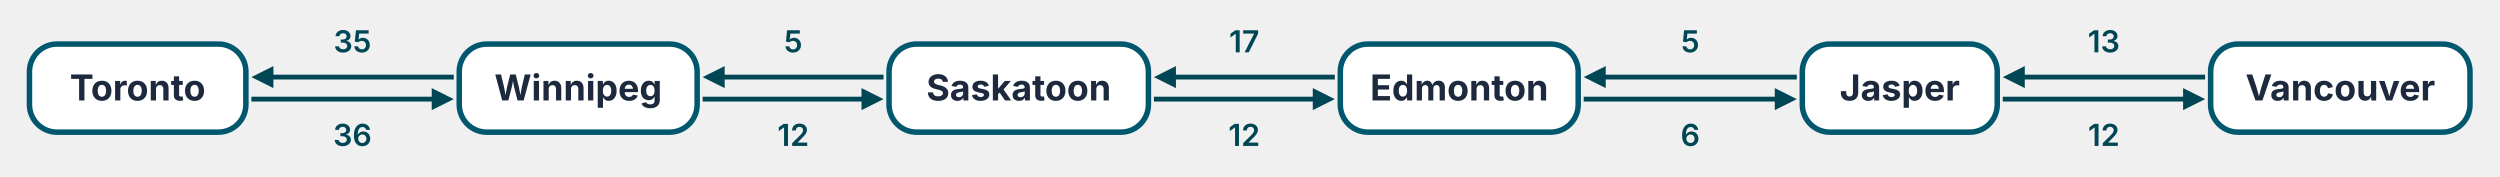
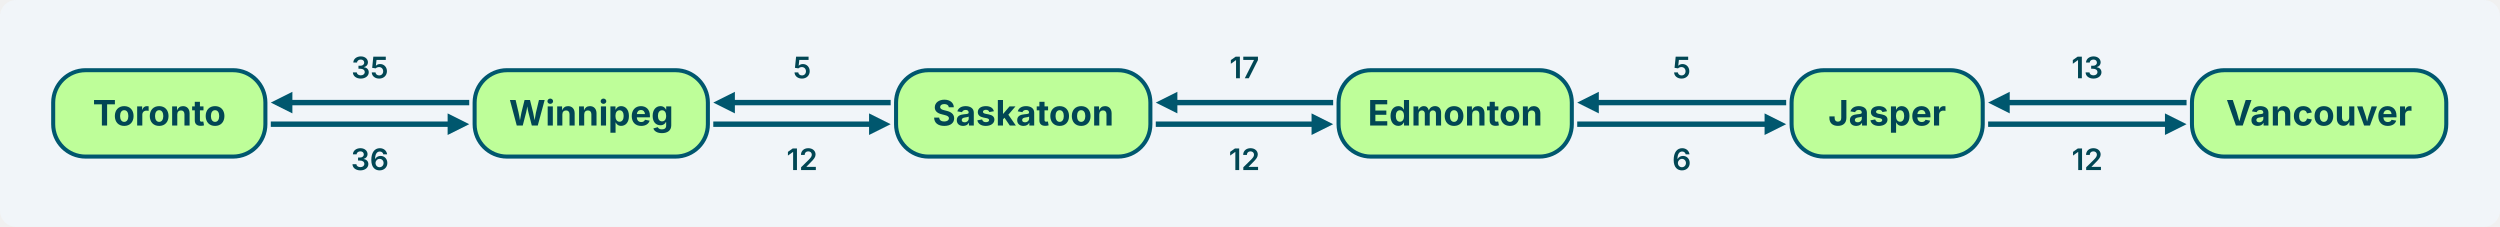
- <svg xmlns="http://www.w3.org/2000/svg" class="keep-colors" viewBox="-10 8 908 64" width="908" height="64" role="img" aria-labelledby="train-map-north-america-t train-map-north-america-d" font-family="Inter, -apple-system, BlinkMacSystemFont, 'Segoe UI', Helvetica, Arial, sans-serif">
+ <svg xmlns="http://www.w3.org/2000/svg" class="keep-colors" viewBox="-19 -2 926 84" width="926" height="84" role="img" aria-labelledby="train-map-north-america-t train-map-north-america-d" font-family="Inter, -apple-system, BlinkMacSystemFont, 'Segoe UI', Helvetica, Arial, sans-serif">
  <defs>
    <marker id="train-map-north-america-a" markerWidth="8" markerHeight="8" refX="2" refY="4" orient="auto" markerUnits="userSpaceOnUse">
-       <path class="dg-f-accent" d="M0,0 L8,4 L0,8 z" fill="#014654" />
+       <path class="dg-f-accent" d="M0,0 L8,4 L0,8 z" fill="#00576e" />
    </marker>
    <marker id="train-map-north-america-g" markerWidth="8" markerHeight="8" refX="2" refY="4" orient="auto" markerUnits="userSpaceOnUse">
      <path class="dg-f-arrow" d="M0,0 L8,4 L0,8 z" fill="#90a1b9" />
    </marker>
  </defs>
-   <line class="dg-s-accent" x1="81.3" y1="44.0" x2="148.8" y2="44.0" stroke="#014654" stroke-width="1.75" marker-end="url(#train-map-north-america-a)" />
-   <line class="dg-s-accent" x1="154.8" y1="36.0" x2="87.3" y2="36.0" stroke="#014654" stroke-width="1.75" marker-end="url(#train-map-north-america-a)" />
-   <line class="dg-s-accent" x1="245.2" y1="44.0" x2="304.9" y2="44.0" stroke="#014654" stroke-width="1.75" marker-end="url(#train-map-north-america-a)" />
-   <line class="dg-s-accent" x1="310.9" y1="36.0" x2="251.2" y2="36.0" stroke="#014654" stroke-width="1.75" marker-end="url(#train-map-north-america-a)" />
-   <line class="dg-s-accent" x1="409.1" y1="44.0" x2="468.8" y2="44.0" stroke="#014654" stroke-width="1.75" marker-end="url(#train-map-north-america-a)" />
-   <line class="dg-s-accent" x1="474.8" y1="36.0" x2="415.1" y2="36.0" stroke="#014654" stroke-width="1.75" marker-end="url(#train-map-north-america-a)" />
-   <line class="dg-s-accent" x1="565.2" y1="44.0" x2="636.6" y2="44.0" stroke="#014654" stroke-width="1.75" marker-end="url(#train-map-north-america-a)" />
-   <line class="dg-s-accent" x1="642.6" y1="36.0" x2="571.2" y2="36.0" stroke="#014654" stroke-width="1.75" marker-end="url(#train-map-north-america-a)" />
-   <line class="dg-s-accent" x1="717.4" y1="44.0" x2="784.9" y2="44.0" stroke="#014654" stroke-width="1.75" marker-end="url(#train-map-north-america-a)" />
-   <line class="dg-s-accent" x1="790.9" y1="36.0" x2="723.4" y2="36.0" stroke="#014654" stroke-width="1.75" marker-end="url(#train-map-north-america-a)" />
+   <rect class="dg-f-canvas" x="-19" y="-2" width="926" height="84" rx="6" fill="#f1f5f9" />
+   <line class="dg-s-accent" x1="81.3" y1="44.0" x2="148.8" y2="44.0" stroke="#00576e" stroke-width="2" marker-end="url(#train-map-north-america-a)" />
+   <line class="dg-s-accent" x1="154.8" y1="36.0" x2="87.3" y2="36.0" stroke="#00576e" stroke-width="2" marker-end="url(#train-map-north-america-a)" />
+   <line class="dg-s-accent" x1="245.2" y1="44.0" x2="304.9" y2="44.0" stroke="#00576e" stroke-width="2" marker-end="url(#train-map-north-america-a)" />
+   <line class="dg-s-accent" x1="310.9" y1="36.0" x2="251.2" y2="36.0" stroke="#00576e" stroke-width="2" marker-end="url(#train-map-north-america-a)" />
+   <line class="dg-s-accent" x1="409.1" y1="44.0" x2="468.8" y2="44.0" stroke="#00576e" stroke-width="2" marker-end="url(#train-map-north-america-a)" />
+   <line class="dg-s-accent" x1="474.8" y1="36.0" x2="415.1" y2="36.0" stroke="#00576e" stroke-width="2" marker-end="url(#train-map-north-america-a)" />
+   <line class="dg-s-accent" x1="565.2" y1="44.0" x2="636.6" y2="44.0" stroke="#00576e" stroke-width="2" marker-end="url(#train-map-north-america-a)" />
+   <line class="dg-s-accent" x1="642.6" y1="36.0" x2="571.2" y2="36.0" stroke="#00576e" stroke-width="2" marker-end="url(#train-map-north-america-a)" />
+   <line class="dg-s-accent" x1="717.4" y1="44.0" x2="784.9" y2="44.0" stroke="#00576e" stroke-width="2" marker-end="url(#train-map-north-america-a)" />
+   <line class="dg-s-accent" x1="790.9" y1="36.0" x2="723.4" y2="36.0" stroke="#00576e" stroke-width="2" marker-end="url(#train-map-north-america-a)" />
  <text class="dg-f-lime" x="118.0" y="61.0" text-anchor="middle" font-size="11" font-weight="600" fill="#014654">36</text>
  <text class="dg-f-lime" x="118.0" y="27.0" text-anchor="middle" font-size="11" font-weight="600" fill="#014654">35</text>
  <text class="dg-f-lime" x="278.1" y="61.0" text-anchor="middle" font-size="11" font-weight="600" fill="#014654">12</text>
  <text class="dg-f-lime" x="278.1" y="27.0" text-anchor="middle" font-size="11" font-weight="600" fill="#014654">5</text>
  <text class="dg-f-lime" x="441.9" y="61.0" text-anchor="middle" font-size="11" font-weight="600" fill="#014654">12</text>
  <text class="dg-f-lime" x="441.9" y="27.0" text-anchor="middle" font-size="11" font-weight="600" fill="#014654">17</text>
  <text class="dg-f-lime" x="603.9" y="61.0" text-anchor="middle" font-size="11" font-weight="600" fill="#014654">6</text>
  <text class="dg-f-lime" x="603.9" y="27.0" text-anchor="middle" font-size="11" font-weight="600" fill="#014654">5</text>
  <text class="dg-f-lime" x="754.1" y="61.0" text-anchor="middle" font-size="11" font-weight="600" fill="#014654">12</text>
  <text class="dg-f-lime" x="754.1" y="27.0" text-anchor="middle" font-size="11" font-weight="600" fill="#014654">13</text>
-   <rect class="dg-f-node dg-s-accent" x="0.7" y="24.0" width="78.6" height="32.0" rx="10" fill="#ffffff" stroke="#00576e" stroke-width="2" />
-   <text class="dg-f-text" x="40.0" y="44.5" text-anchor="middle" font-size="13" font-weight="700" fill="#1d293d">Toronto</text>
-   <rect class="dg-f-node dg-s-accent" x="156.8" y="24.0" width="86.4" height="32.0" rx="10" fill="#ffffff" stroke="#00576e" stroke-width="2" />
-   <text class="dg-f-text" x="200.0" y="44.5" text-anchor="middle" font-size="13" font-weight="700" fill="#1d293d">Winnipeg</text>
-   <rect class="dg-f-node dg-s-accent" x="312.9" y="24.0" width="94.2" height="32.0" rx="10" fill="#ffffff" stroke="#00576e" stroke-width="2" />
-   <text class="dg-f-text" x="360.0" y="44.5" text-anchor="middle" font-size="13" font-weight="700" fill="#1d293d">Saskatoon</text>
-   <rect class="dg-f-node dg-s-accent" x="476.8" y="24.0" width="86.4" height="32.0" rx="10" fill="#ffffff" stroke="#00576e" stroke-width="2" />
-   <text class="dg-f-text" x="520.0" y="44.5" text-anchor="middle" font-size="13" font-weight="700" fill="#1d293d">Edmonton</text>
-   <rect class="dg-f-node dg-s-accent" x="644.6" y="24.0" width="70.8" height="32.0" rx="10" fill="#ffffff" stroke="#00576e" stroke-width="2" />
-   <text class="dg-f-text" x="680.0" y="44.5" text-anchor="middle" font-size="13" font-weight="700" fill="#1d293d">Jasper</text>
-   <rect class="dg-f-node dg-s-accent" x="792.9" y="24.0" width="94.2" height="32.0" rx="10" fill="#ffffff" stroke="#00576e" stroke-width="2" />
-   <text class="dg-f-text" x="840.0" y="44.5" text-anchor="middle" font-size="13" font-weight="700" fill="#1d293d">Vancouver</text>
+   <rect class="" x="0.7" y="24.0" width="78.6" height="32.0" rx="12" fill="#befe99" stroke="#00576e" stroke-width="1.5" />
+   <text x="40.0" y="44.5" text-anchor="middle" font-size="13" font-weight="700" fill="#014654">Toronto</text>
+   <rect class="" x="156.8" y="24.0" width="86.4" height="32.0" rx="12" fill="#befe99" stroke="#00576e" stroke-width="1.5" />
+   <text x="200.0" y="44.5" text-anchor="middle" font-size="13" font-weight="700" fill="#014654">Winnipeg</text>
+   <rect class="" x="312.9" y="24.0" width="94.2" height="32.0" rx="12" fill="#befe99" stroke="#00576e" stroke-width="1.5" />
+   <text x="360.0" y="44.5" text-anchor="middle" font-size="13" font-weight="700" fill="#014654">Saskatoon</text>
+   <rect class="" x="476.8" y="24.0" width="86.4" height="32.0" rx="12" fill="#befe99" stroke="#00576e" stroke-width="1.5" />
+   <text x="520.0" y="44.5" text-anchor="middle" font-size="13" font-weight="700" fill="#014654">Edmonton</text>
+   <rect class="" x="644.6" y="24.0" width="70.8" height="32.0" rx="12" fill="#befe99" stroke="#00576e" stroke-width="1.5" />
+   <text x="680.0" y="44.5" text-anchor="middle" font-size="13" font-weight="700" fill="#014654">Jasper</text>
+   <rect class="" x="792.9" y="24.0" width="94.2" height="32.0" rx="12" fill="#befe99" stroke="#00576e" stroke-width="1.5" />
+   <text x="840.0" y="44.5" text-anchor="middle" font-size="13" font-weight="700" fill="#014654">Vancouver</text>
</svg>
